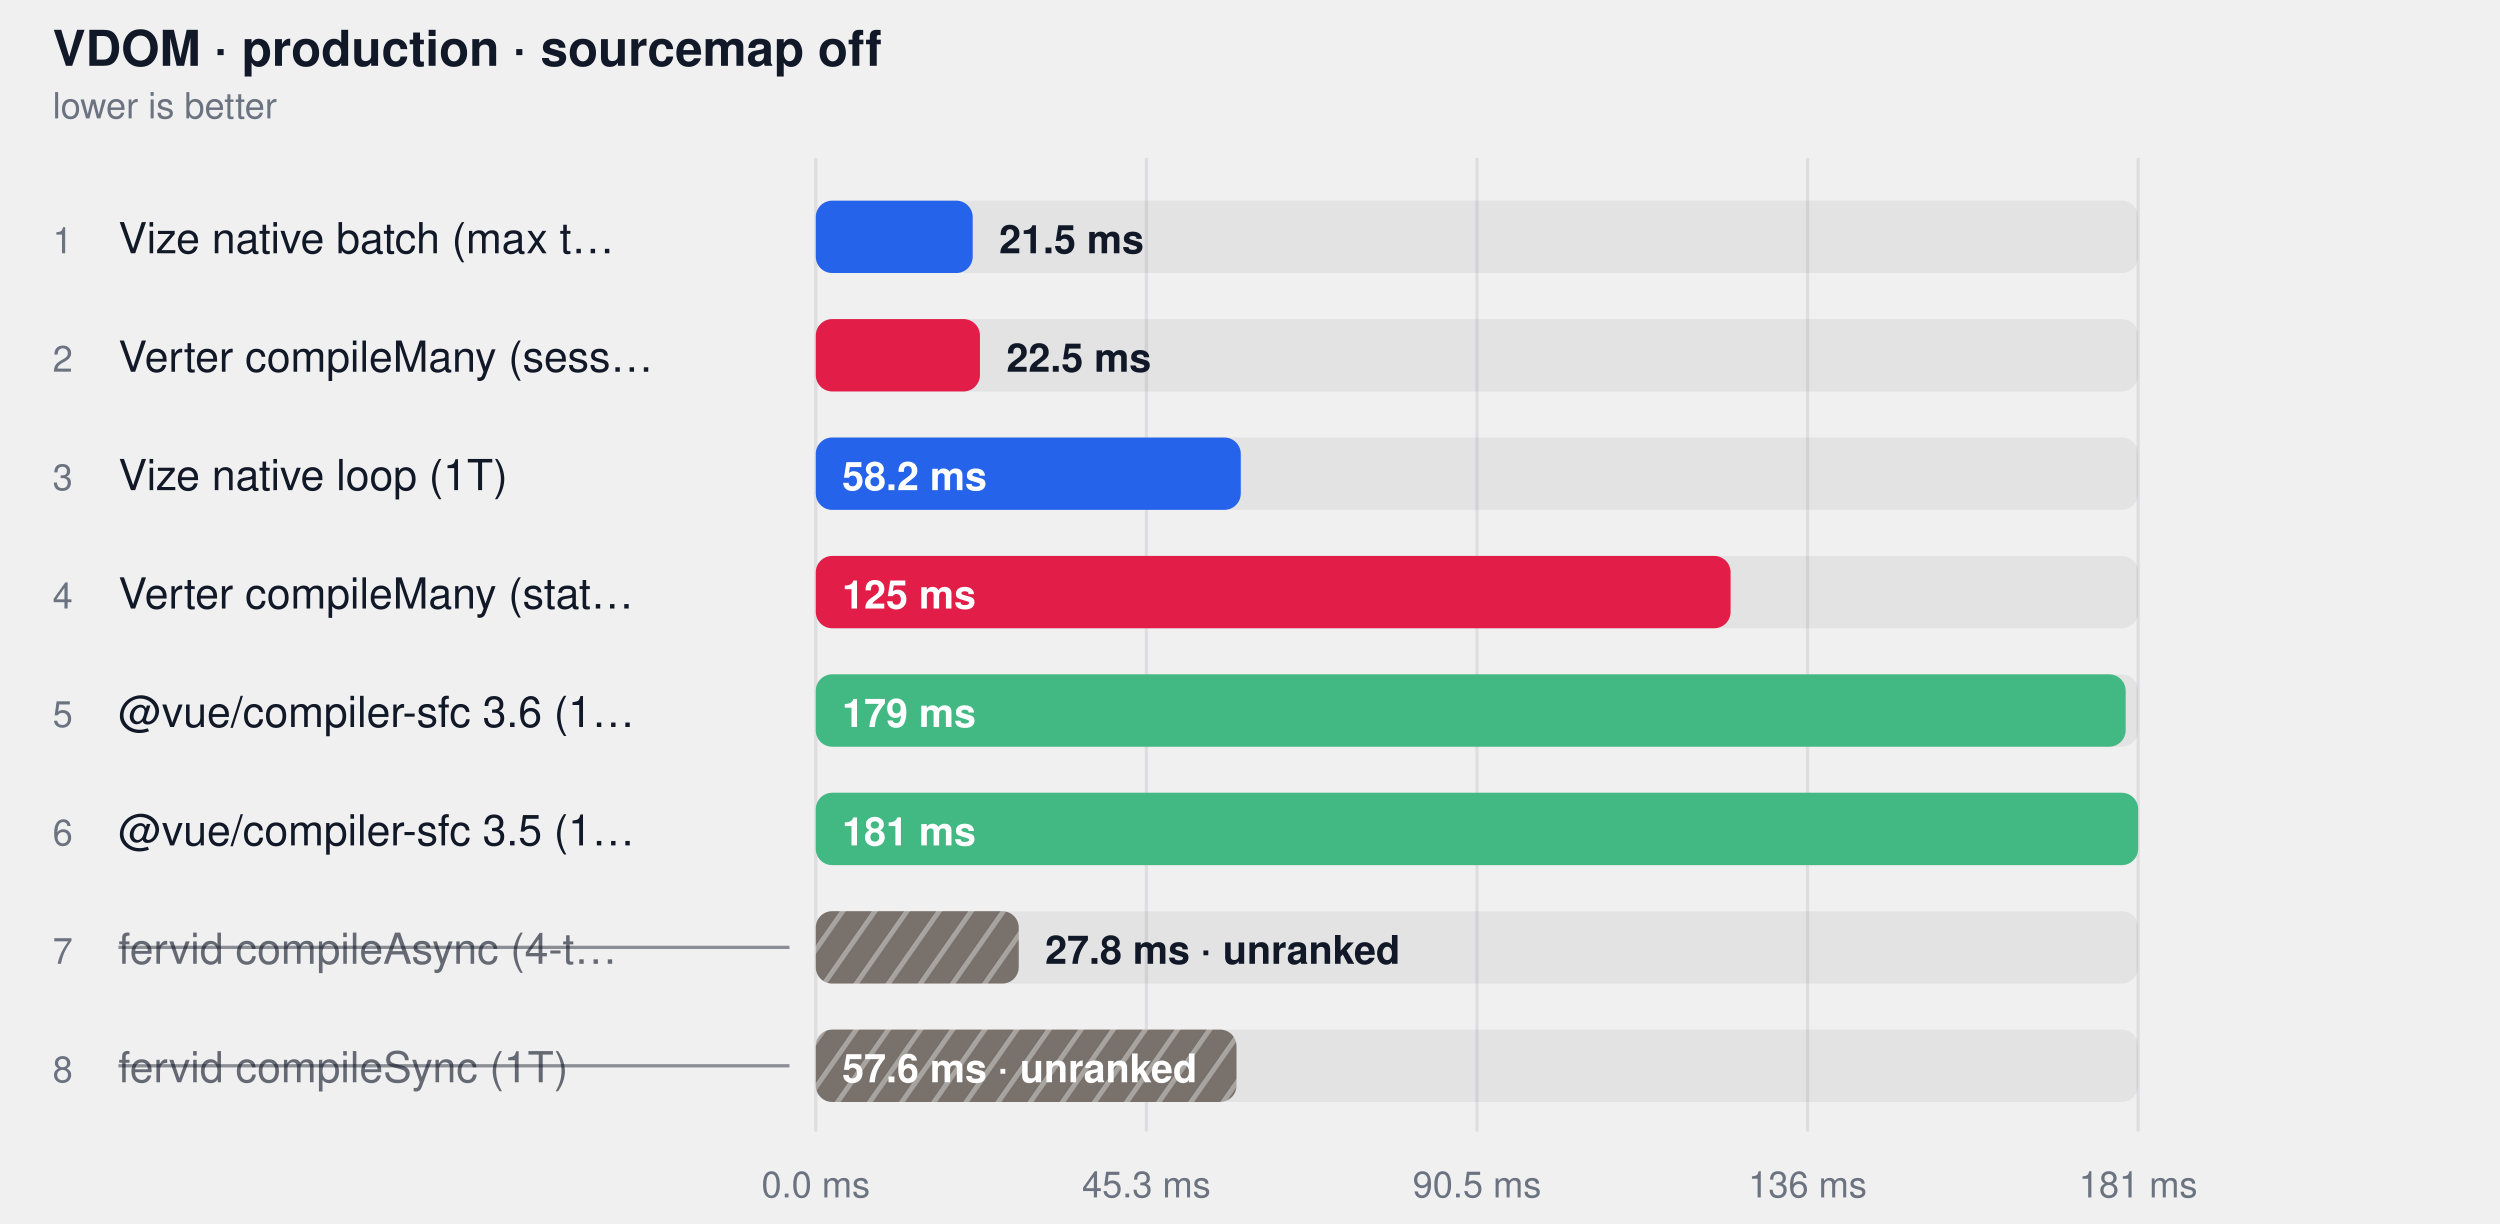
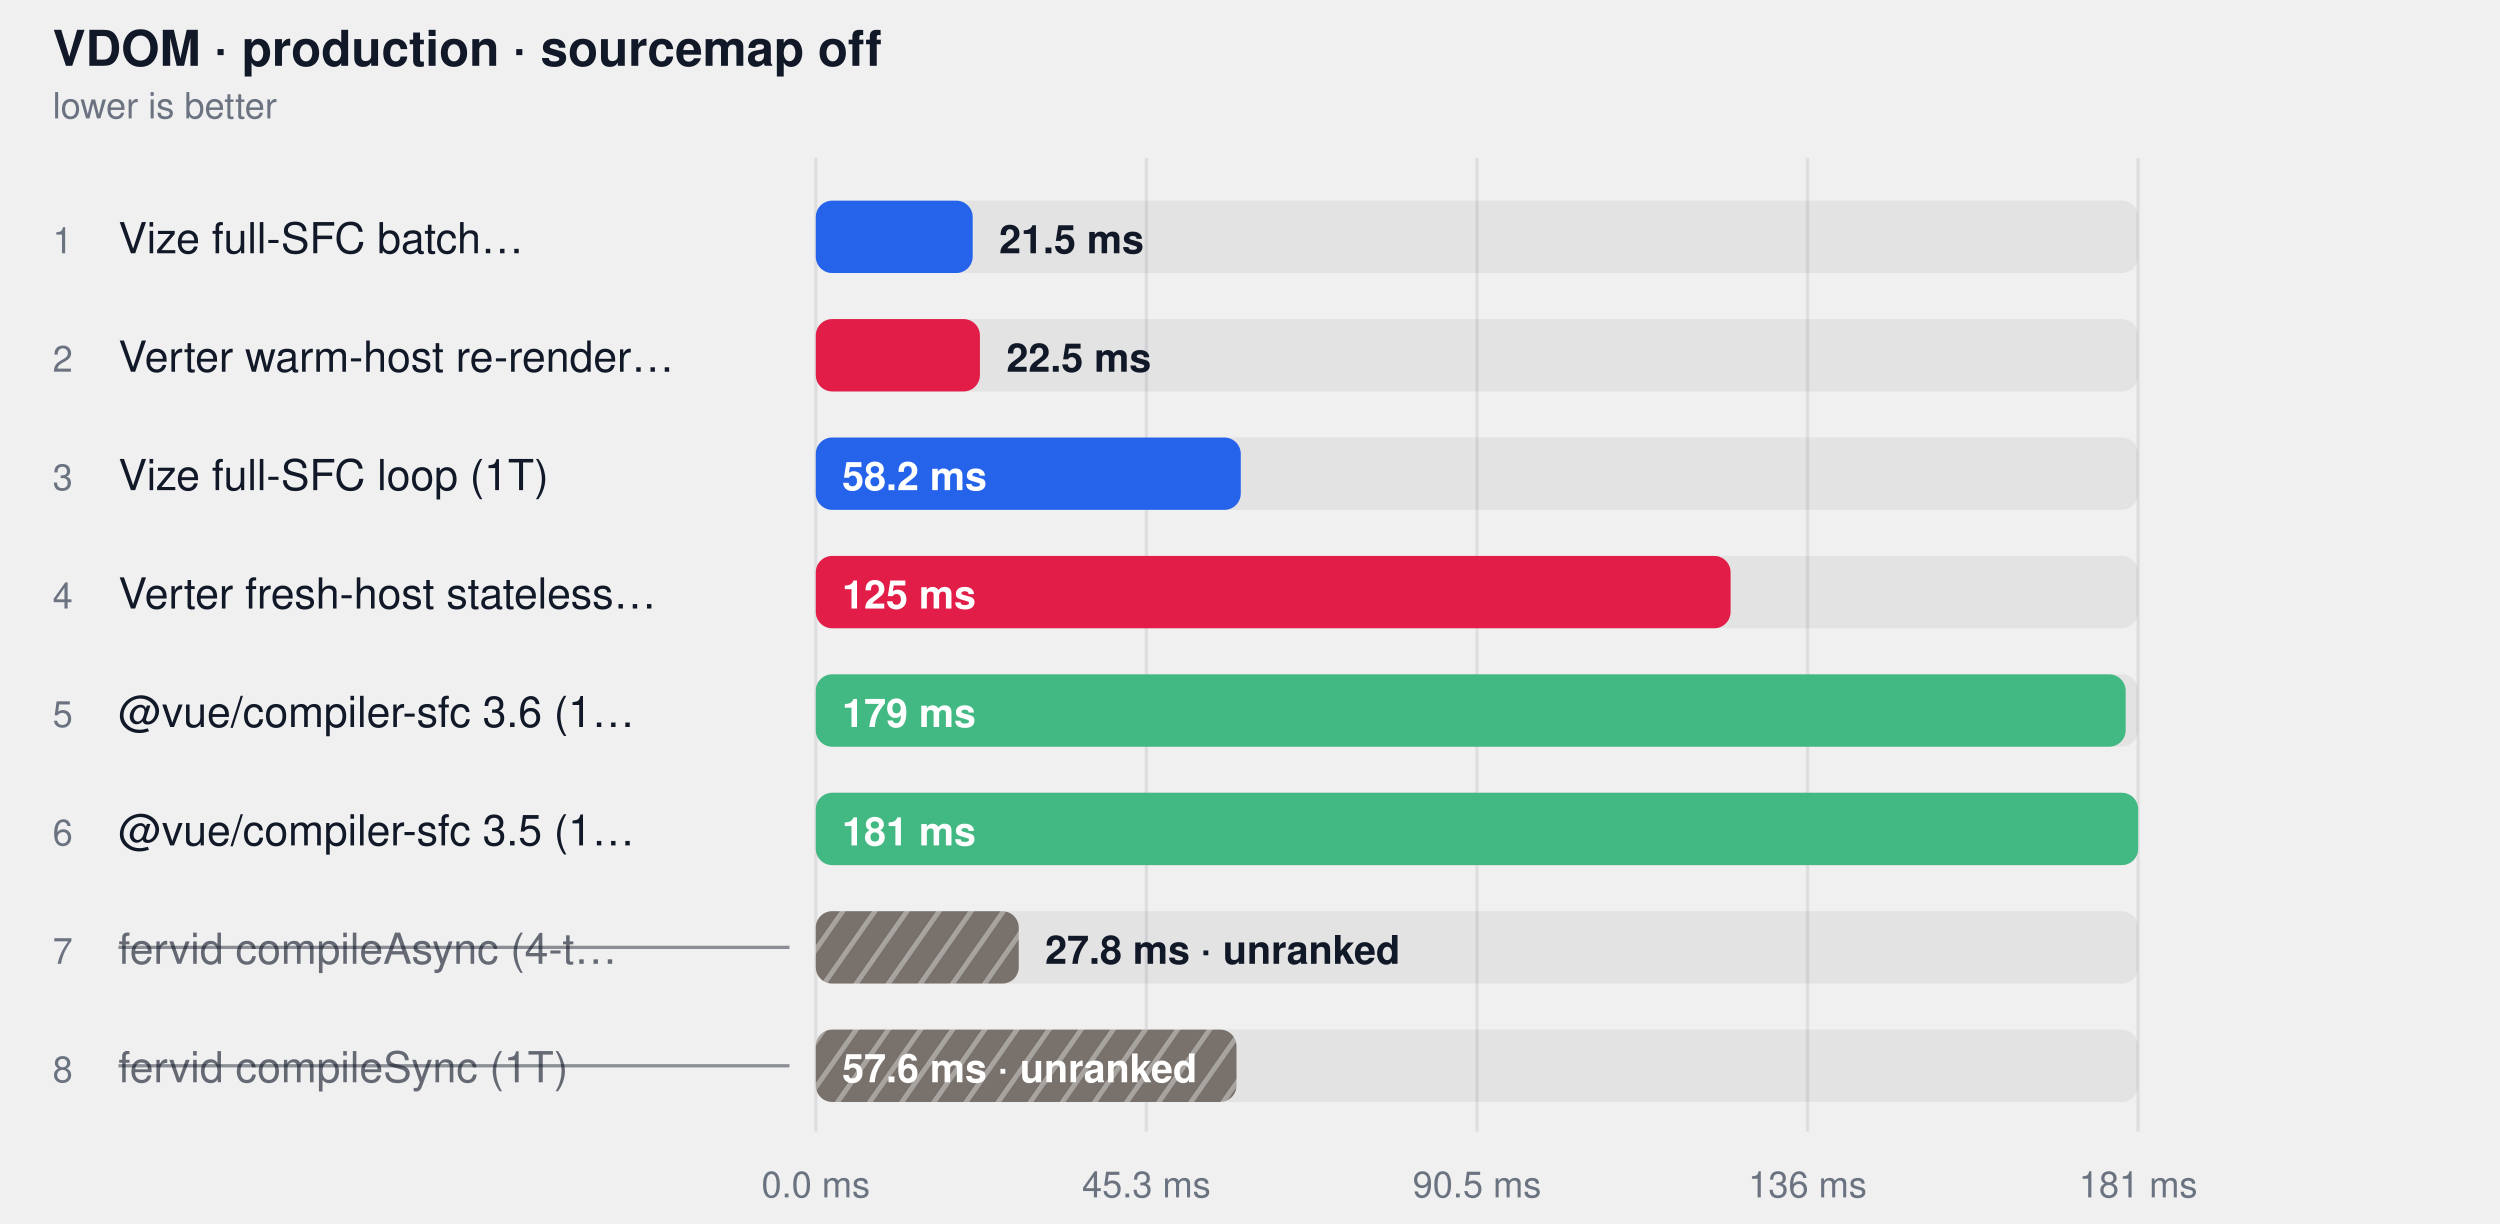
<svg xmlns="http://www.w3.org/2000/svg" width="760" height="372" viewBox="0 0 760 372" role="img" aria-label="VDOM · production · sourcemap off">
  <style>
    text { font-family: -apple-system, BlinkMacSystemFont, "Segoe UI", Helvetica, Arial, sans-serif; }
    .label { fill: #111827; }
    .struck { fill-opacity: 0.62; }
    .muted { fill: #6b7280; }
    .onbar { fill: #ffffff; }
    .track { fill: #111827; fill-opacity: 0.06; }
    .grid { stroke: #111827; stroke-opacity: 0.08; }
    .strike { stroke: #111827; stroke-opacity: 0.45; }
    @media (prefers-color-scheme: dark) {
      .label { fill: #f9fafb; }
      .muted { fill: #9ca3af; }
      .track { fill: #f9fafb; fill-opacity: 0.08; }
      .grid { stroke: #f9fafb; stroke-opacity: 0.12; }
      .strike { stroke: #f9fafb; }
    }
  </style>
  <defs>
    <pattern id="hatch-6" width="8" height="8" patternUnits="userSpaceOnUse" patternTransform="rotate(35)">
      <rect width="8" height="8" fill="#78716c" />
      <line x1="0" y1="0" x2="0" y2="8" stroke="#fff" stroke-width="3" opacity="0.35" />
    </pattern>
    <pattern id="hatch-7" width="8" height="8" patternUnits="userSpaceOnUse" patternTransform="rotate(35)">
      <rect width="8" height="8" fill="#78716c" />
      <line x1="0" y1="0" x2="0" y2="8" stroke="#fff" stroke-width="3" opacity="0.35" />
    </pattern>
  </defs>
  <text class="label" fill="#111827" x="16" y="20" font-size="15" font-weight="600">VDOM · production · sourcemap off</text>
  <text class="muted" fill="#6b7280" x="16" y="36" font-size="11">lower is better</text>
  <line class="grid" x1="248" y1="48" x2="248" y2="344" />
  <text class="muted" fill="#6b7280" x="248" y="364" text-anchor="middle" font-size="11">0.0 ms</text>
  <line class="grid" x1="348.5" y1="48" x2="348.5" y2="344" />
  <text class="muted" fill="#6b7280" x="348.5" y="364" text-anchor="middle" font-size="11">45.3 ms</text>
  <line class="grid" x1="449" y1="48" x2="449" y2="344" />
  <text class="muted" fill="#6b7280" x="449" y="364" text-anchor="middle" font-size="11">90.5 ms</text>
  <line class="grid" x1="549.5" y1="48" x2="549.5" y2="344" />
  <text class="muted" fill="#6b7280" x="549.5" y="364" text-anchor="middle" font-size="11">136 ms</text>
  <line class="grid" x1="650" y1="48" x2="650" y2="344" />
  <text class="muted" fill="#6b7280" x="650" y="364" text-anchor="middle" font-size="11">181 ms</text>
  <text class="muted" fill="#6b7280" x="16" y="77" font-size="11">1</text>
-   <text class="label" fill="#111827" x="36" y="77" font-size="13">Vize native batch (max t…</text>
+   <text class="label" fill="#111827" x="36" y="77" font-size="13">Vize full-SFC batch…</text>
  <rect class="track" x="248" y="61" width="402" height="22" rx="5" />
  <rect x="248" y="61" width="47.7" height="22" rx="5" fill="#2563eb" />
  <text class="label" fill="#111827" x="303.725" y="77" font-size="12" font-weight="600">21.5 ms</text>
  <text class="muted" fill="#6b7280" x="16" y="113" font-size="11">2</text>
-   <text class="label" fill="#111827" x="36" y="113" font-size="13">Verter compileMany (sess…</text>
+   <text class="label" fill="#111827" x="36" y="113" font-size="13">Verter warm-host re-render…</text>
  <rect class="track" x="248" y="97" width="402" height="22" rx="5" />
  <rect x="248" y="97" width="49.9" height="22" rx="5" fill="#e11d48" />
  <text class="label" fill="#111827" x="305.945" y="113" font-size="12" font-weight="600">22.5 ms</text>
  <text class="muted" fill="#6b7280" x="16" y="149" font-size="11">3</text>
-   <text class="label" fill="#111827" x="36" y="149" font-size="13">Vize native loop (1T)</text>
+   <text class="label" fill="#111827" x="36" y="149" font-size="13">Vize full-SFC loop (1T)</text>
  <rect class="track" x="248" y="133" width="402" height="22" rx="5" />
  <rect x="248" y="133" width="129.2" height="22" rx="5" fill="#2563eb" />
  <text class="onbar" fill="#ffffff" x="256" y="149" font-size="12" font-weight="600">58.2 ms</text>
  <text class="muted" fill="#6b7280" x="16" y="185" font-size="11">4</text>
-   <text class="label" fill="#111827" x="36" y="185" font-size="13">Verter compileMany (stat…</text>
+   <text class="label" fill="#111827" x="36" y="185" font-size="13">Verter fresh-host stateless…</text>
  <rect class="track" x="248" y="169" width="402" height="22" rx="5" />
  <rect x="248" y="169" width="278.1" height="22" rx="5" fill="#e11d48" />
  <text class="onbar" fill="#ffffff" x="256" y="185" font-size="12" font-weight="600">125 ms</text>
  <text class="muted" fill="#6b7280" x="16" y="221" font-size="11">5</text>
  <text class="label" fill="#111827" x="36" y="221" font-size="13">@vue/compiler-sfc 3.6 (1…</text>
  <rect class="track" x="248" y="205" width="402" height="22" rx="5" />
  <rect x="248" y="205" width="398.2" height="22" rx="5" fill="#42b883" />
  <text class="onbar" fill="#ffffff" x="256" y="221" font-size="12" font-weight="600">179 ms</text>
  <text class="muted" fill="#6b7280" x="16" y="257" font-size="11">6</text>
  <text class="label" fill="#111827" x="36" y="257" font-size="13">@vue/compiler-sfc 3.5 (1…</text>
  <rect class="track" x="248" y="241" width="402" height="22" rx="5" />
  <rect x="248" y="241" width="402.0" height="22" rx="5" fill="#42b883" />
  <text class="onbar" fill="#ffffff" x="256" y="257" font-size="12" font-weight="600">181 ms</text>
  <text class="muted" fill="#6b7280" x="16" y="293" font-size="11">7</text>
  <text class="label struck" fill="#111827" x="36" y="293" font-size="13" fill-opacity="0.62">fervid compileAsync (4-t…</text>
  <line class="strike" x1="36" y1="288" x2="240" y2="288" />
  <rect class="track" x="248" y="277" width="402" height="22" rx="5" />
  <rect x="248" y="277" width="61.7" height="22" rx="5" fill="url(#hatch-6)" />
  <text class="label" fill="#111827" x="317.71" y="293" font-size="12" font-weight="600">27.8 ms · unranked</text>
  <text class="muted" fill="#6b7280" x="16" y="329" font-size="11">8</text>
  <text class="label struck" fill="#111827" x="36" y="329" font-size="13" fill-opacity="0.62">fervid compileSync (1T)</text>
  <line class="strike" x1="36" y1="324" x2="240" y2="324" />
  <rect class="track" x="248" y="313" width="402" height="22" rx="5" />
  <rect x="248" y="313" width="127.9" height="22" rx="5" fill="url(#hatch-7)" />
  <text class="onbar" fill="#ffffff" x="256" y="329" font-size="12" font-weight="600">57.6 ms · unranked</text>
</svg>
